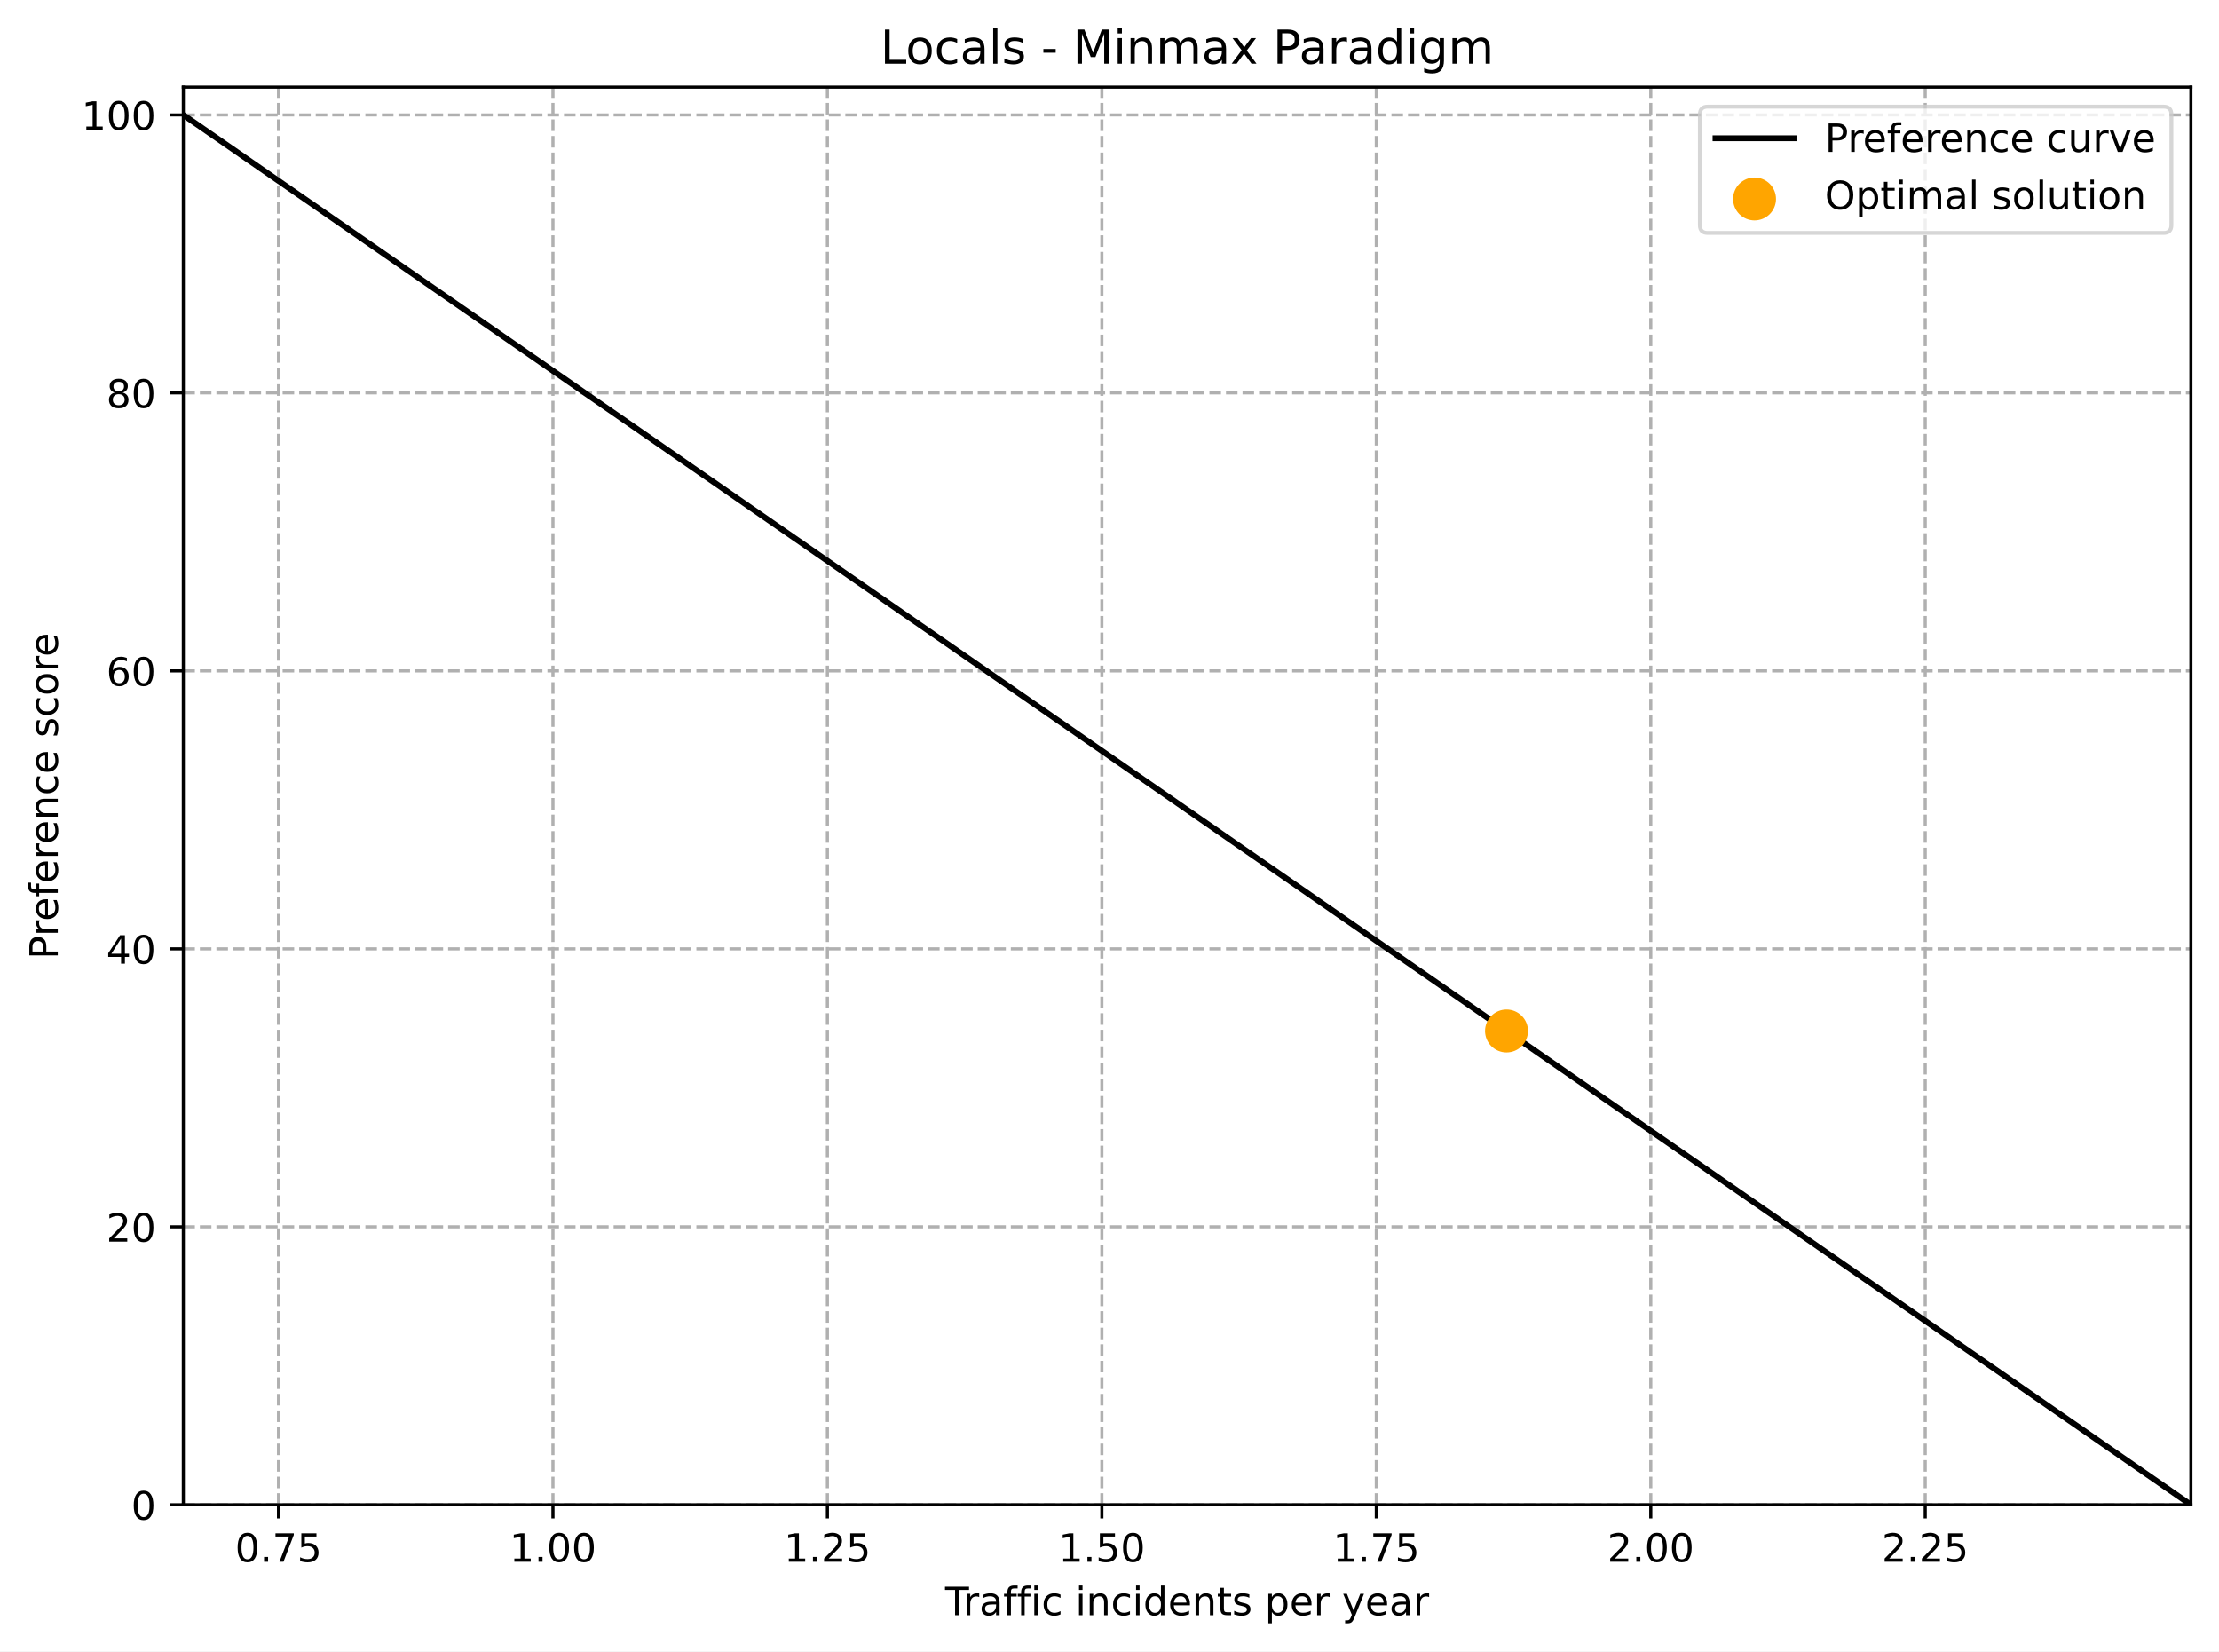
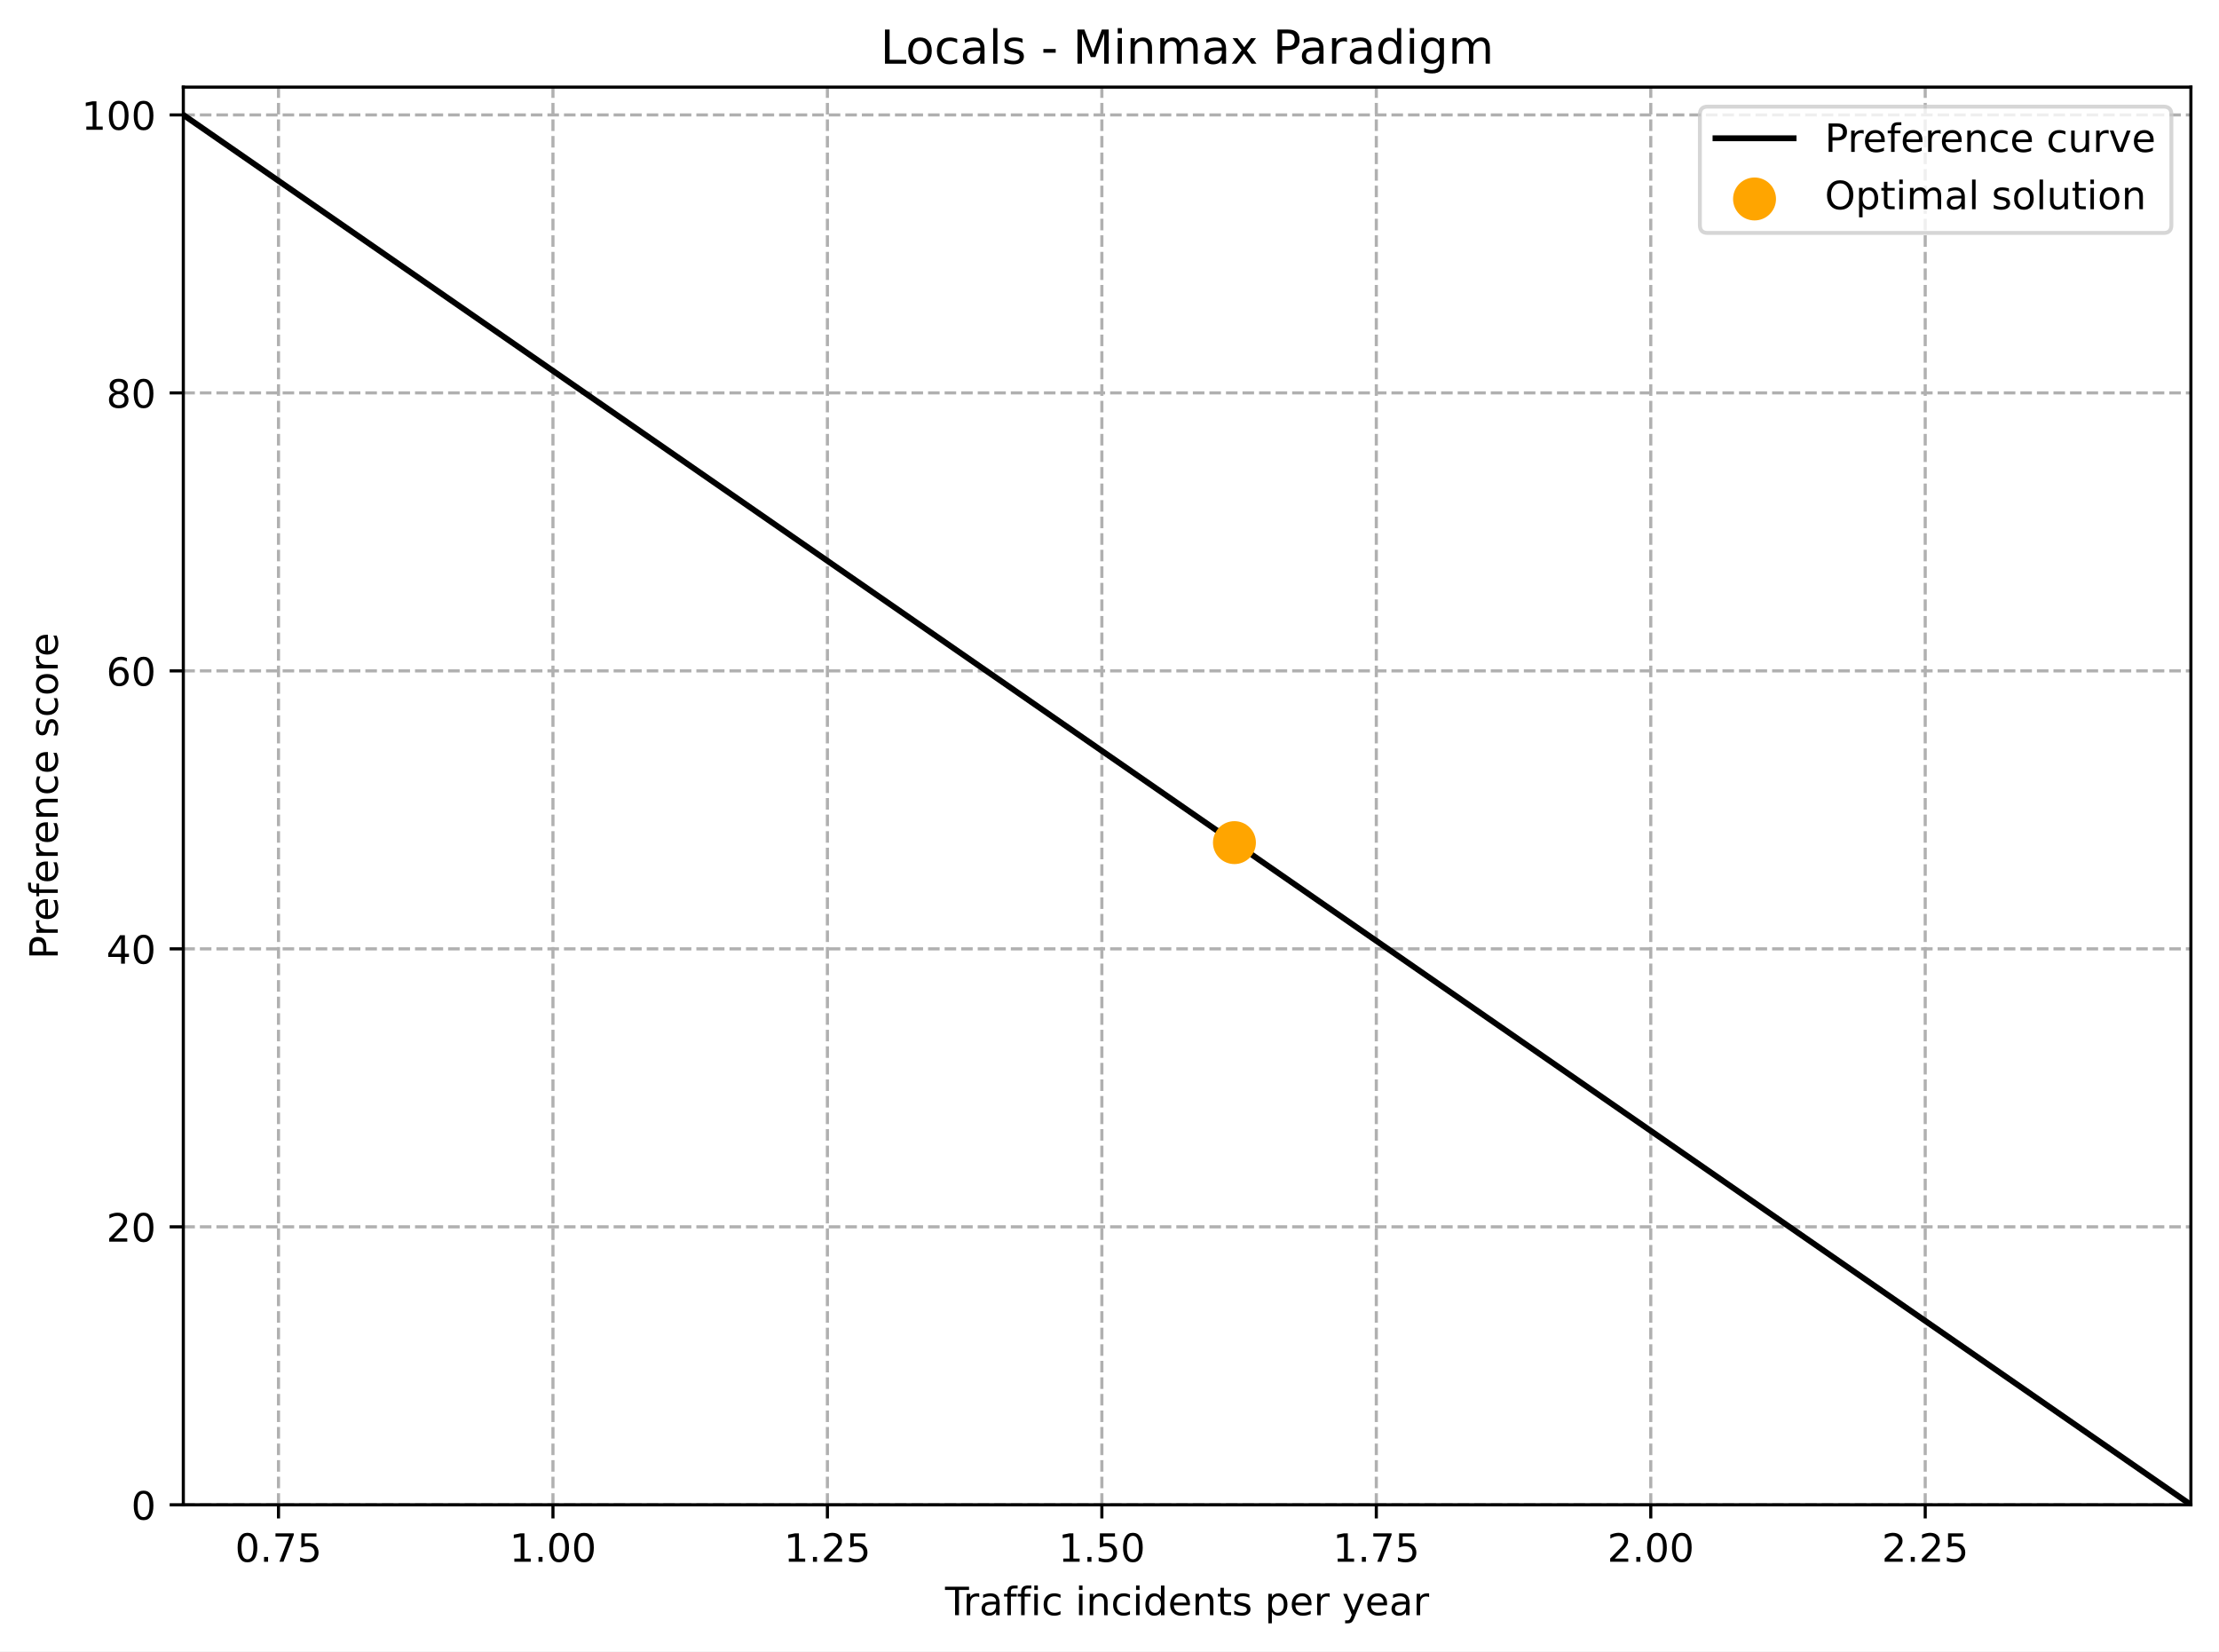
<svg xmlns="http://www.w3.org/2000/svg" xmlns:xlink="http://www.w3.org/1999/xlink" width="568.496pt" height="423.034pt" viewBox="0 0 568.496 423.034" version="1.1">
  <defs>
    <style type="text/css">*{stroke-linejoin: round; stroke-linecap: butt}</style>
  </defs>
  <g id="figure_1">
    <g id="patch_1">
      <path d="M 0 423.034  L 568.496 423.034  L 568.496 0  L 0 0  z " style="fill: #ffffff" />
    </g>
    <g id="axes_1">
      <g id="patch_2">
        <path d="M 46.966 385.478  L 561.296 385.478  L 561.296 22.318  L 46.966 22.318  z " style="fill: #ffffff" />
      </g>
      <g id="matplotlib.axis_1">
        <g id="xtick_1">
          <g id="line2d_1">
-             <path d="M 71.35 385.478  L 71.35 22.318  " clip-path="url(#p923cefa478)" style="fill: none; stroke-dasharray: 2.96,1.28; stroke-dashoffset: 0; stroke: #b0b0b0; stroke-width: 0.8" />
+             <path d="M 71.35 385.478  L 71.35 22.318  " clip-path="url(#p7b5fd7ff3f)" style="fill: none; stroke-dasharray: 2.96,1.28; stroke-dashoffset: 0; stroke: #b0b0b0; stroke-width: 0.8" />
          </g>
          <g id="line2d_2">
            <defs>
-               <path id="m1ff83d310c" d="M 0 0  L 0 3.5  " style="stroke: #000000; stroke-width: 0.8" />
-             </defs>
-             <g>
-               <use xlink:href="#m1ff83d310c" x="71.35" y="385.478" style="stroke: #000000; stroke-width: 0.8" />
+               <path id="m595ebd147a" d="M 0 0  L 0 3.5  " style="stroke: #000000; stroke-width: 0.8" />
+             </defs>
+             <g>
+               <use xlink:href="#m595ebd147a" x="71.35" y="385.478" style="stroke: #000000; stroke-width: 0.8" />
            </g>
          </g>
          <g id="text_1">
            <g transform="translate(60.21757 400.0766) scale(0.1 -0.1)">
              <defs>
                <path id="DejaVuSans-30" d="M 2034 4250  Q 1547 4250 1301 3770  Q 1056 3291 1056 2328  Q 1056 1369 1301 889  Q 1547 409 2034 409  Q 2525 409 2770 889  Q 3016 1369 3016 2328  Q 3016 3291 2770 3770  Q 2525 4250 2034 4250  z M 2034 4750  Q 2819 4750 3233 4129  Q 3647 3509 3647 2328  Q 3647 1150 3233 529  Q 2819 -91 2034 -91  Q 1250 -91 836 529  Q 422 1150 422 2328  Q 422 3509 836 4129  Q 1250 4750 2034 4750  z " transform="scale(0.015625)" />
                <path id="DejaVuSans-2e" d="M 684 794  L 1344 794  L 1344 0  L 684 0  L 684 794  z " transform="scale(0.015625)" />
                <path id="DejaVuSans-37" d="M 525 4666  L 3525 4666  L 3525 4397  L 1831 0  L 1172 0  L 2766 4134  L 525 4134  L 525 4666  z " transform="scale(0.015625)" />
                <path id="DejaVuSans-35" d="M 691 4666  L 3169 4666  L 3169 4134  L 1269 4134  L 1269 2991  Q 1406 3038 1543 3061  Q 1681 3084 1819 3084  Q 2600 3084 3056 2656  Q 3513 2228 3513 1497  Q 3513 744 3044 326  Q 2575 -91 1722 -91  Q 1428 -91 1123 -41  Q 819 9 494 109  L 494 744  Q 775 591 1075 516  Q 1375 441 1709 441  Q 2250 441 2565 725  Q 2881 1009 2881 1497  Q 2881 1984 2565 2268  Q 2250 2553 1709 2553  Q 1456 2553 1204 2497  Q 953 2441 691 2322  L 691 4666  z " transform="scale(0.015625)" />
              </defs>
              <use xlink:href="#DejaVuSans-30" />
              <use xlink:href="#DejaVuSans-2e" transform="translate(63.62305 0)" />
              <use xlink:href="#DejaVuSans-37" transform="translate(95.41016 0)" />
              <use xlink:href="#DejaVuSans-35" transform="translate(159.0332 0)" />
            </g>
          </g>
        </g>
        <g id="xtick_2">
          <g id="line2d_3">
-             <path d="M 141.664 385.478  L 141.664 22.318  " clip-path="url(#p923cefa478)" style="fill: none; stroke-dasharray: 2.96,1.28; stroke-dashoffset: 0; stroke: #b0b0b0; stroke-width: 0.8" />
+             <path d="M 141.664 385.478  L 141.664 22.318  " clip-path="url(#p7b5fd7ff3f)" style="fill: none; stroke-dasharray: 2.96,1.28; stroke-dashoffset: 0; stroke: #b0b0b0; stroke-width: 0.8" />
          </g>
          <g id="line2d_4">
            <g>
-               <use xlink:href="#m1ff83d310c" x="141.664" y="385.478" style="stroke: #000000; stroke-width: 0.8" />
+               <use xlink:href="#m595ebd147a" x="141.664" y="385.478" style="stroke: #000000; stroke-width: 0.8" />
            </g>
          </g>
          <g id="text_2">
            <g transform="translate(130.5312 400.0766) scale(0.1 -0.1)">
              <defs>
                <path id="DejaVuSans-31" d="M 794 531  L 1825 531  L 1825 4091  L 703 3866  L 703 4441  L 1819 4666  L 2450 4666  L 2450 531  L 3481 531  L 3481 0  L 794 0  L 794 531  z " transform="scale(0.015625)" />
              </defs>
              <use xlink:href="#DejaVuSans-31" />
              <use xlink:href="#DejaVuSans-2e" transform="translate(63.62305 0)" />
              <use xlink:href="#DejaVuSans-30" transform="translate(95.41016 0)" />
              <use xlink:href="#DejaVuSans-30" transform="translate(159.0332 0)" />
            </g>
          </g>
        </g>
        <g id="xtick_3">
          <g id="line2d_5">
-             <path d="M 211.978 385.478  L 211.978 22.318  " clip-path="url(#p923cefa478)" style="fill: none; stroke-dasharray: 2.96,1.28; stroke-dashoffset: 0; stroke: #b0b0b0; stroke-width: 0.8" />
+             <path d="M 211.978 385.478  L 211.978 22.318  " clip-path="url(#p7b5fd7ff3f)" style="fill: none; stroke-dasharray: 2.96,1.28; stroke-dashoffset: 0; stroke: #b0b0b0; stroke-width: 0.8" />
          </g>
          <g id="line2d_6">
            <g>
-               <use xlink:href="#m1ff83d310c" x="211.978" y="385.478" style="stroke: #000000; stroke-width: 0.8" />
+               <use xlink:href="#m595ebd147a" x="211.978" y="385.478" style="stroke: #000000; stroke-width: 0.8" />
            </g>
          </g>
          <g id="text_3">
            <g transform="translate(200.8448 400.0766) scale(0.1 -0.1)">
              <defs>
                <path id="DejaVuSans-32" d="M 1228 531  L 3431 531  L 3431 0  L 469 0  L 469 531  Q 828 903 1448 1529  Q 2069 2156 2228 2338  Q 2531 2678 2651 2914  Q 2772 3150 2772 3378  Q 2772 3750 2511 3984  Q 2250 4219 1831 4219  Q 1534 4219 1204 4116  Q 875 4013 500 3803  L 500 4441  Q 881 4594 1212 4672  Q 1544 4750 1819 4750  Q 2544 4750 2975 4387  Q 3406 4025 3406 3419  Q 3406 3131 3298 2873  Q 3191 2616 2906 2266  Q 2828 2175 2409 1742  Q 1991 1309 1228 531  z " transform="scale(0.015625)" />
              </defs>
              <use xlink:href="#DejaVuSans-31" />
              <use xlink:href="#DejaVuSans-2e" transform="translate(63.62305 0)" />
              <use xlink:href="#DejaVuSans-32" transform="translate(95.41016 0)" />
              <use xlink:href="#DejaVuSans-35" transform="translate(159.0332 0)" />
            </g>
          </g>
        </g>
        <g id="xtick_4">
          <g id="line2d_7">
-             <path d="M 282.291 385.478  L 282.291 22.318  " clip-path="url(#p923cefa478)" style="fill: none; stroke-dasharray: 2.96,1.28; stroke-dashoffset: 0; stroke: #b0b0b0; stroke-width: 0.8" />
+             <path d="M 282.291 385.478  L 282.291 22.318  " clip-path="url(#p7b5fd7ff3f)" style="fill: none; stroke-dasharray: 2.96,1.28; stroke-dashoffset: 0; stroke: #b0b0b0; stroke-width: 0.8" />
          </g>
          <g id="line2d_8">
            <g>
-               <use xlink:href="#m1ff83d310c" x="282.291" y="385.478" style="stroke: #000000; stroke-width: 0.8" />
+               <use xlink:href="#m595ebd147a" x="282.291" y="385.478" style="stroke: #000000; stroke-width: 0.8" />
            </g>
          </g>
          <g id="text_4">
            <g transform="translate(271.1584 400.0766) scale(0.1 -0.1)">
              <use xlink:href="#DejaVuSans-31" />
              <use xlink:href="#DejaVuSans-2e" transform="translate(63.62305 0)" />
              <use xlink:href="#DejaVuSans-35" transform="translate(95.41016 0)" />
              <use xlink:href="#DejaVuSans-30" transform="translate(159.0332 0)" />
            </g>
          </g>
        </g>
        <g id="xtick_5">
          <g id="line2d_9">
-             <path d="M 352.605 385.478  L 352.605 22.318  " clip-path="url(#p923cefa478)" style="fill: none; stroke-dasharray: 2.96,1.28; stroke-dashoffset: 0; stroke: #b0b0b0; stroke-width: 0.8" />
+             <path d="M 352.605 385.478  L 352.605 22.318  " clip-path="url(#p7b5fd7ff3f)" style="fill: none; stroke-dasharray: 2.96,1.28; stroke-dashoffset: 0; stroke: #b0b0b0; stroke-width: 0.8" />
          </g>
          <g id="line2d_10">
            <g>
-               <use xlink:href="#m1ff83d310c" x="352.605" y="385.478" style="stroke: #000000; stroke-width: 0.8" />
+               <use xlink:href="#m595ebd147a" x="352.605" y="385.478" style="stroke: #000000; stroke-width: 0.8" />
            </g>
          </g>
          <g id="text_5">
            <g transform="translate(341.472 400.0766) scale(0.1 -0.1)">
              <use xlink:href="#DejaVuSans-31" />
              <use xlink:href="#DejaVuSans-2e" transform="translate(63.62305 0)" />
              <use xlink:href="#DejaVuSans-37" transform="translate(95.41016 0)" />
              <use xlink:href="#DejaVuSans-35" transform="translate(159.0332 0)" />
            </g>
          </g>
        </g>
        <g id="xtick_6">
          <g id="line2d_11">
-             <path d="M 422.918 385.478  L 422.918 22.318  " clip-path="url(#p923cefa478)" style="fill: none; stroke-dasharray: 2.96,1.28; stroke-dashoffset: 0; stroke: #b0b0b0; stroke-width: 0.8" />
+             <path d="M 422.918 385.478  L 422.918 22.318  " clip-path="url(#p7b5fd7ff3f)" style="fill: none; stroke-dasharray: 2.96,1.28; stroke-dashoffset: 0; stroke: #b0b0b0; stroke-width: 0.8" />
          </g>
          <g id="line2d_12">
            <g>
-               <use xlink:href="#m1ff83d310c" x="422.918" y="385.478" style="stroke: #000000; stroke-width: 0.8" />
+               <use xlink:href="#m595ebd147a" x="422.918" y="385.478" style="stroke: #000000; stroke-width: 0.8" />
            </g>
          </g>
          <g id="text_6">
            <g transform="translate(411.7856 400.0766) scale(0.1 -0.1)">
              <use xlink:href="#DejaVuSans-32" />
              <use xlink:href="#DejaVuSans-2e" transform="translate(63.62305 0)" />
              <use xlink:href="#DejaVuSans-30" transform="translate(95.41016 0)" />
              <use xlink:href="#DejaVuSans-30" transform="translate(159.0332 0)" />
            </g>
          </g>
        </g>
        <g id="xtick_7">
          <g id="line2d_13">
-             <path d="M 493.232 385.478  L 493.232 22.318  " clip-path="url(#p923cefa478)" style="fill: none; stroke-dasharray: 2.96,1.28; stroke-dashoffset: 0; stroke: #b0b0b0; stroke-width: 0.8" />
+             <path d="M 493.232 385.478  L 493.232 22.318  " clip-path="url(#p7b5fd7ff3f)" style="fill: none; stroke-dasharray: 2.96,1.28; stroke-dashoffset: 0; stroke: #b0b0b0; stroke-width: 0.8" />
          </g>
          <g id="line2d_14">
            <g>
-               <use xlink:href="#m1ff83d310c" x="493.232" y="385.478" style="stroke: #000000; stroke-width: 0.8" />
+               <use xlink:href="#m595ebd147a" x="493.232" y="385.478" style="stroke: #000000; stroke-width: 0.8" />
            </g>
          </g>
          <g id="text_7">
            <g transform="translate(482.0992 400.0766) scale(0.1 -0.1)">
              <use xlink:href="#DejaVuSans-32" />
              <use xlink:href="#DejaVuSans-2e" transform="translate(63.62305 0)" />
              <use xlink:href="#DejaVuSans-32" transform="translate(95.41016 0)" />
              <use xlink:href="#DejaVuSans-35" transform="translate(159.0332 0)" />
            </g>
          </g>
        </g>
        <g id="text_8">
          <g transform="translate(242.1267 413.7547) scale(0.1 -0.1)">
            <defs>
              <path id="DejaVuSans-54" d="M -19 4666  L 3928 4666  L 3928 4134  L 2272 4134  L 2272 0  L 1638 0  L 1638 4134  L -19 4134  L -19 4666  z " transform="scale(0.015625)" />
              <path id="DejaVuSans-72" d="M 2631 2963  Q 2534 3019 2420 3045  Q 2306 3072 2169 3072  Q 1681 3072 1420 2755  Q 1159 2438 1159 1844  L 1159 0  L 581 0  L 581 3500  L 1159 3500  L 1159 2956  Q 1341 3275 1631 3429  Q 1922 3584 2338 3584  Q 2397 3584 2469 3576  Q 2541 3569 2628 3553  L 2631 2963  z " transform="scale(0.015625)" />
              <path id="DejaVuSans-61" d="M 2194 1759  Q 1497 1759 1228 1600  Q 959 1441 959 1056  Q 959 750 1161 570  Q 1363 391 1709 391  Q 2188 391 2477 730  Q 2766 1069 2766 1631  L 2766 1759  L 2194 1759  z M 3341 1997  L 3341 0  L 2766 0  L 2766 531  Q 2569 213 2275 61  Q 1981 -91 1556 -91  Q 1019 -91 701 211  Q 384 513 384 1019  Q 384 1609 779 1909  Q 1175 2209 1959 2209  L 2766 2209  L 2766 2266  Q 2766 2663 2505 2880  Q 2244 3097 1772 3097  Q 1472 3097 1187 3025  Q 903 2953 641 2809  L 641 3341  Q 956 3463 1253 3523  Q 1550 3584 1831 3584  Q 2591 3584 2966 3190  Q 3341 2797 3341 1997  z " transform="scale(0.015625)" />
              <path id="DejaVuSans-66" d="M 2375 4863  L 2375 4384  L 1825 4384  Q 1516 4384 1395 4259  Q 1275 4134 1275 3809  L 1275 3500  L 2222 3500  L 2222 3053  L 1275 3053  L 1275 0  L 697 0  L 697 3053  L 147 3053  L 147 3500  L 697 3500  L 697 3744  Q 697 4328 969 4595  Q 1241 4863 1831 4863  L 2375 4863  z " transform="scale(0.015625)" />
              <path id="DejaVuSans-69" d="M 603 3500  L 1178 3500  L 1178 0  L 603 0  L 603 3500  z M 603 4863  L 1178 4863  L 1178 4134  L 603 4134  L 603 4863  z " transform="scale(0.015625)" />
              <path id="DejaVuSans-63" d="M 3122 3366  L 3122 2828  Q 2878 2963 2633 3030  Q 2388 3097 2138 3097  Q 1578 3097 1268 2742  Q 959 2388 959 1747  Q 959 1106 1268 751  Q 1578 397 2138 397  Q 2388 397 2633 464  Q 2878 531 3122 666  L 3122 134  Q 2881 22 2623 -34  Q 2366 -91 2075 -91  Q 1284 -91 818 406  Q 353 903 353 1747  Q 353 2603 823 3093  Q 1294 3584 2113 3584  Q 2378 3584 2631 3529  Q 2884 3475 3122 3366  z " transform="scale(0.015625)" />
              <path id="DejaVuSans-20" transform="scale(0.015625)" />
              <path id="DejaVuSans-6e" d="M 3513 2113  L 3513 0  L 2938 0  L 2938 2094  Q 2938 2591 2744 2837  Q 2550 3084 2163 3084  Q 1697 3084 1428 2787  Q 1159 2491 1159 1978  L 1159 0  L 581 0  L 581 3500  L 1159 3500  L 1159 2956  Q 1366 3272 1645 3428  Q 1925 3584 2291 3584  Q 2894 3584 3203 3211  Q 3513 2838 3513 2113  z " transform="scale(0.015625)" />
              <path id="DejaVuSans-64" d="M 2906 2969  L 2906 4863  L 3481 4863  L 3481 0  L 2906 0  L 2906 525  Q 2725 213 2448 61  Q 2172 -91 1784 -91  Q 1150 -91 751 415  Q 353 922 353 1747  Q 353 2572 751 3078  Q 1150 3584 1784 3584  Q 2172 3584 2448 3432  Q 2725 3281 2906 2969  z M 947 1747  Q 947 1113 1208 752  Q 1469 391 1925 391  Q 2381 391 2643 752  Q 2906 1113 2906 1747  Q 2906 2381 2643 2742  Q 2381 3103 1925 3103  Q 1469 3103 1208 2742  Q 947 2381 947 1747  z " transform="scale(0.015625)" />
              <path id="DejaVuSans-65" d="M 3597 1894  L 3597 1613  L 953 1613  Q 991 1019 1311 708  Q 1631 397 2203 397  Q 2534 397 2845 478  Q 3156 559 3463 722  L 3463 178  Q 3153 47 2828 -22  Q 2503 -91 2169 -91  Q 1331 -91 842 396  Q 353 884 353 1716  Q 353 2575 817 3079  Q 1281 3584 2069 3584  Q 2775 3584 3186 3129  Q 3597 2675 3597 1894  z M 3022 2063  Q 3016 2534 2758 2815  Q 2500 3097 2075 3097  Q 1594 3097 1305 2825  Q 1016 2553 972 2059  L 3022 2063  z " transform="scale(0.015625)" />
              <path id="DejaVuSans-74" d="M 1172 4494  L 1172 3500  L 2356 3500  L 2356 3053  L 1172 3053  L 1172 1153  Q 1172 725 1289 603  Q 1406 481 1766 481  L 2356 481  L 2356 0  L 1766 0  Q 1100 0 847 248  Q 594 497 594 1153  L 594 3053  L 172 3053  L 172 3500  L 594 3500  L 594 4494  L 1172 4494  z " transform="scale(0.015625)" />
              <path id="DejaVuSans-73" d="M 2834 3397  L 2834 2853  Q 2591 2978 2328 3040  Q 2066 3103 1784 3103  Q 1356 3103 1142 2972  Q 928 2841 928 2578  Q 928 2378 1081 2264  Q 1234 2150 1697 2047  L 1894 2003  Q 2506 1872 2764 1633  Q 3022 1394 3022 966  Q 3022 478 2636 193  Q 2250 -91 1575 -91  Q 1294 -91 989 -36  Q 684 19 347 128  L 347 722  Q 666 556 975 473  Q 1284 391 1588 391  Q 1994 391 2212 530  Q 2431 669 2431 922  Q 2431 1156 2273 1281  Q 2116 1406 1581 1522  L 1381 1569  Q 847 1681 609 1914  Q 372 2147 372 2553  Q 372 3047 722 3315  Q 1072 3584 1716 3584  Q 2034 3584 2315 3537  Q 2597 3491 2834 3397  z " transform="scale(0.015625)" />
              <path id="DejaVuSans-70" d="M 1159 525  L 1159 -1331  L 581 -1331  L 581 3500  L 1159 3500  L 1159 2969  Q 1341 3281 1617 3432  Q 1894 3584 2278 3584  Q 2916 3584 3314 3078  Q 3713 2572 3713 1747  Q 3713 922 3314 415  Q 2916 -91 2278 -91  Q 1894 -91 1617 61  Q 1341 213 1159 525  z M 3116 1747  Q 3116 2381 2855 2742  Q 2594 3103 2138 3103  Q 1681 3103 1420 2742  Q 1159 2381 1159 1747  Q 1159 1113 1420 752  Q 1681 391 2138 391  Q 2594 391 2855 752  Q 3116 1113 3116 1747  z " transform="scale(0.015625)" />
              <path id="DejaVuSans-79" d="M 2059 -325  Q 1816 -950 1584 -1140  Q 1353 -1331 966 -1331  L 506 -1331  L 506 -850  L 844 -850  Q 1081 -850 1212 -737  Q 1344 -625 1503 -206  L 1606 56  L 191 3500  L 800 3500  L 1894 763  L 2988 3500  L 3597 3500  L 2059 -325  z " transform="scale(0.015625)" />
            </defs>
            <use xlink:href="#DejaVuSans-54" />
            <use xlink:href="#DejaVuSans-72" transform="translate(46.33398 0)" />
            <use xlink:href="#DejaVuSans-61" transform="translate(87.44727 0)" />
            <use xlink:href="#DejaVuSans-66" transform="translate(148.7266 0)" />
            <use xlink:href="#DejaVuSans-66" transform="translate(183.9316 0)" />
            <use xlink:href="#DejaVuSans-69" transform="translate(219.1367 0)" />
            <use xlink:href="#DejaVuSans-63" transform="translate(246.9199 0)" />
            <use xlink:href="#DejaVuSans-20" transform="translate(301.9004 0)" />
            <use xlink:href="#DejaVuSans-69" transform="translate(333.6875 0)" />
            <use xlink:href="#DejaVuSans-6e" transform="translate(361.4707 0)" />
            <use xlink:href="#DejaVuSans-63" transform="translate(424.8496 0)" />
            <use xlink:href="#DejaVuSans-69" transform="translate(479.8301 0)" />
            <use xlink:href="#DejaVuSans-64" transform="translate(507.6133 0)" />
            <use xlink:href="#DejaVuSans-65" transform="translate(571.0898 0)" />
            <use xlink:href="#DejaVuSans-6e" transform="translate(632.6133 0)" />
            <use xlink:href="#DejaVuSans-74" transform="translate(695.9922 0)" />
            <use xlink:href="#DejaVuSans-73" transform="translate(735.2012 0)" />
            <use xlink:href="#DejaVuSans-20" transform="translate(787.3008 0)" />
            <use xlink:href="#DejaVuSans-70" transform="translate(819.0879 0)" />
            <use xlink:href="#DejaVuSans-65" transform="translate(882.5645 0)" />
            <use xlink:href="#DejaVuSans-72" transform="translate(944.0879 0)" />
            <use xlink:href="#DejaVuSans-20" transform="translate(985.2012 0)" />
            <use xlink:href="#DejaVuSans-79" transform="translate(1016.988 0)" />
            <use xlink:href="#DejaVuSans-65" transform="translate(1076.168 0)" />
            <use xlink:href="#DejaVuSans-61" transform="translate(1137.691 0)" />
            <use xlink:href="#DejaVuSans-72" transform="translate(1198.971 0)" />
          </g>
        </g>
      </g>
      <g id="matplotlib.axis_2">
        <g id="ytick_1">
          <g id="line2d_15">
-             <path d="M 46.966 385.478  L 561.296 385.478  " clip-path="url(#p923cefa478)" style="fill: none; stroke-dasharray: 2.96,1.28; stroke-dashoffset: 0; stroke: #b0b0b0; stroke-width: 0.8" />
+             <path d="M 46.966 385.478  L 561.296 385.478  " clip-path="url(#p7b5fd7ff3f)" style="fill: none; stroke-dasharray: 2.96,1.28; stroke-dashoffset: 0; stroke: #b0b0b0; stroke-width: 0.8" />
          </g>
          <g id="line2d_16">
            <defs>
-               <path id="m37a9be0330" d="M 0 0  L -3.5 0  " style="stroke: #000000; stroke-width: 0.8" />
-             </defs>
-             <g>
-               <use xlink:href="#m37a9be0330" x="46.966" y="385.478" style="stroke: #000000; stroke-width: 0.8" />
+               <path id="m7221796cf1" d="M 0 0  L -3.5 0  " style="stroke: #000000; stroke-width: 0.8" />
+             </defs>
+             <g>
+               <use xlink:href="#m7221796cf1" x="46.966" y="385.478" style="stroke: #000000; stroke-width: 0.8" />
            </g>
          </g>
          <g id="text_9">
            <g transform="translate(33.60312 389.2773) scale(0.1 -0.1)">
              <use xlink:href="#DejaVuSans-30" />
            </g>
          </g>
        </g>
        <g id="ytick_2">
          <g id="line2d_17">
-             <path d="M 46.966 314.27  L 561.296 314.27  " clip-path="url(#p923cefa478)" style="fill: none; stroke-dasharray: 2.96,1.28; stroke-dashoffset: 0; stroke: #b0b0b0; stroke-width: 0.8" />
+             <path d="M 46.966 314.27  L 561.296 314.27  " clip-path="url(#p7b5fd7ff3f)" style="fill: none; stroke-dasharray: 2.96,1.28; stroke-dashoffset: 0; stroke: #b0b0b0; stroke-width: 0.8" />
          </g>
          <g id="line2d_18">
            <g>
-               <use xlink:href="#m37a9be0330" x="46.966" y="314.27" style="stroke: #000000; stroke-width: 0.8" />
+               <use xlink:href="#m7221796cf1" x="46.966" y="314.27" style="stroke: #000000; stroke-width: 0.8" />
            </g>
          </g>
          <g id="text_10">
            <g transform="translate(27.24063 318.0695) scale(0.1 -0.1)">
              <use xlink:href="#DejaVuSans-32" />
              <use xlink:href="#DejaVuSans-30" transform="translate(63.62305 0)" />
            </g>
          </g>
        </g>
        <g id="ytick_3">
          <g id="line2d_19">
-             <path d="M 46.966 243.062  L 561.296 243.062  " clip-path="url(#p923cefa478)" style="fill: none; stroke-dasharray: 2.96,1.28; stroke-dashoffset: 0; stroke: #b0b0b0; stroke-width: 0.8" />
+             <path d="M 46.966 243.062  L 561.296 243.062  " clip-path="url(#p7b5fd7ff3f)" style="fill: none; stroke-dasharray: 2.96,1.28; stroke-dashoffset: 0; stroke: #b0b0b0; stroke-width: 0.8" />
          </g>
          <g id="line2d_20">
            <g>
-               <use xlink:href="#m37a9be0330" x="46.966" y="243.062" style="stroke: #000000; stroke-width: 0.8" />
+               <use xlink:href="#m7221796cf1" x="46.966" y="243.062" style="stroke: #000000; stroke-width: 0.8" />
            </g>
          </g>
          <g id="text_11">
            <g transform="translate(27.24063 246.8617) scale(0.1 -0.1)">
              <defs>
                <path id="DejaVuSans-34" d="M 2419 4116  L 825 1625  L 2419 1625  L 2419 4116  z M 2253 4666  L 3047 4666  L 3047 1625  L 3713 1625  L 3713 1100  L 3047 1100  L 3047 0  L 2419 0  L 2419 1100  L 313 1100  L 313 1709  L 2253 4666  z " transform="scale(0.015625)" />
              </defs>
              <use xlink:href="#DejaVuSans-34" />
              <use xlink:href="#DejaVuSans-30" transform="translate(63.62305 0)" />
            </g>
          </g>
        </g>
        <g id="ytick_4">
          <g id="line2d_21">
-             <path d="M 46.966 171.855  L 561.296 171.855  " clip-path="url(#p923cefa478)" style="fill: none; stroke-dasharray: 2.96,1.28; stroke-dashoffset: 0; stroke: #b0b0b0; stroke-width: 0.8" />
+             <path d="M 46.966 171.855  L 561.296 171.855  " clip-path="url(#p7b5fd7ff3f)" style="fill: none; stroke-dasharray: 2.96,1.28; stroke-dashoffset: 0; stroke: #b0b0b0; stroke-width: 0.8" />
          </g>
          <g id="line2d_22">
            <g>
-               <use xlink:href="#m37a9be0330" x="46.966" y="171.855" style="stroke: #000000; stroke-width: 0.8" />
+               <use xlink:href="#m7221796cf1" x="46.966" y="171.855" style="stroke: #000000; stroke-width: 0.8" />
            </g>
          </g>
          <g id="text_12">
            <g transform="translate(27.24063 175.6538) scale(0.1 -0.1)">
              <defs>
                <path id="DejaVuSans-36" d="M 2113 2584  Q 1688 2584 1439 2293  Q 1191 2003 1191 1497  Q 1191 994 1439 701  Q 1688 409 2113 409  Q 2538 409 2786 701  Q 3034 994 3034 1497  Q 3034 2003 2786 2293  Q 2538 2584 2113 2584  z M 3366 4563  L 3366 3988  Q 3128 4100 2886 4159  Q 2644 4219 2406 4219  Q 1781 4219 1451 3797  Q 1122 3375 1075 2522  Q 1259 2794 1537 2939  Q 1816 3084 2150 3084  Q 2853 3084 3261 2657  Q 3669 2231 3669 1497  Q 3669 778 3244 343  Q 2819 -91 2113 -91  Q 1303 -91 875 529  Q 447 1150 447 2328  Q 447 3434 972 4092  Q 1497 4750 2381 4750  Q 2619 4750 2861 4703  Q 3103 4656 3366 4563  z " transform="scale(0.015625)" />
              </defs>
              <use xlink:href="#DejaVuSans-36" />
              <use xlink:href="#DejaVuSans-30" transform="translate(63.62305 0)" />
            </g>
          </g>
        </g>
        <g id="ytick_5">
          <g id="line2d_23">
-             <path d="M 46.966 100.647  L 561.296 100.647  " clip-path="url(#p923cefa478)" style="fill: none; stroke-dasharray: 2.96,1.28; stroke-dashoffset: 0; stroke: #b0b0b0; stroke-width: 0.8" />
+             <path d="M 46.966 100.647  L 561.296 100.647  " clip-path="url(#p7b5fd7ff3f)" style="fill: none; stroke-dasharray: 2.96,1.28; stroke-dashoffset: 0; stroke: #b0b0b0; stroke-width: 0.8" />
          </g>
          <g id="line2d_24">
            <g>
-               <use xlink:href="#m37a9be0330" x="46.966" y="100.647" style="stroke: #000000; stroke-width: 0.8" />
+               <use xlink:href="#m7221796cf1" x="46.966" y="100.647" style="stroke: #000000; stroke-width: 0.8" />
            </g>
          </g>
          <g id="text_13">
            <g transform="translate(27.24063 104.446) scale(0.1 -0.1)">
              <defs>
                <path id="DejaVuSans-38" d="M 2034 2216  Q 1584 2216 1326 1975  Q 1069 1734 1069 1313  Q 1069 891 1326 650  Q 1584 409 2034 409  Q 2484 409 2743 651  Q 3003 894 3003 1313  Q 3003 1734 2745 1975  Q 2488 2216 2034 2216  z M 1403 2484  Q 997 2584 770 2862  Q 544 3141 544 3541  Q 544 4100 942 4425  Q 1341 4750 2034 4750  Q 2731 4750 3128 4425  Q 3525 4100 3525 3541  Q 3525 3141 3298 2862  Q 3072 2584 2669 2484  Q 3125 2378 3379 2068  Q 3634 1759 3634 1313  Q 3634 634 3220 271  Q 2806 -91 2034 -91  Q 1263 -91 848 271  Q 434 634 434 1313  Q 434 1759 690 2068  Q 947 2378 1403 2484  z M 1172 3481  Q 1172 3119 1398 2916  Q 1625 2713 2034 2713  Q 2441 2713 2670 2916  Q 2900 3119 2900 3481  Q 2900 3844 2670 4047  Q 2441 4250 2034 4250  Q 1625 4250 1398 4047  Q 1172 3844 1172 3481  z " transform="scale(0.015625)" />
              </defs>
              <use xlink:href="#DejaVuSans-38" />
              <use xlink:href="#DejaVuSans-30" transform="translate(63.62305 0)" />
            </g>
          </g>
        </g>
        <g id="ytick_6">
          <g id="line2d_25">
-             <path d="M 46.966 29.439  L 561.296 29.439  " clip-path="url(#p923cefa478)" style="fill: none; stroke-dasharray: 2.96,1.28; stroke-dashoffset: 0; stroke: #b0b0b0; stroke-width: 0.8" />
+             <path d="M 46.966 29.439  L 561.296 29.439  " clip-path="url(#p7b5fd7ff3f)" style="fill: none; stroke-dasharray: 2.96,1.28; stroke-dashoffset: 0; stroke: #b0b0b0; stroke-width: 0.8" />
          </g>
          <g id="line2d_26">
            <g>
-               <use xlink:href="#m37a9be0330" x="46.966" y="29.439" style="stroke: #000000; stroke-width: 0.8" />
+               <use xlink:href="#m7221796cf1" x="46.966" y="29.439" style="stroke: #000000; stroke-width: 0.8" />
            </g>
          </g>
          <g id="text_14">
            <g transform="translate(20.87813 33.23813) scale(0.1 -0.1)">
              <use xlink:href="#DejaVuSans-31" />
              <use xlink:href="#DejaVuSans-30" transform="translate(63.62305 0)" />
              <use xlink:href="#DejaVuSans-30" transform="translate(127.2461 0)" />
            </g>
          </g>
        </g>
        <g id="text_15">
          <g transform="translate(14.79844 245.7177) rotate(-90) scale(0.1 -0.1)">
            <defs>
              <path id="DejaVuSans-50" d="M 1259 4147  L 1259 2394  L 2053 2394  Q 2494 2394 2734 2622  Q 2975 2850 2975 3272  Q 2975 3691 2734 3919  Q 2494 4147 2053 4147  L 1259 4147  z M 628 4666  L 2053 4666  Q 2838 4666 3239 4311  Q 3641 3956 3641 3272  Q 3641 2581 3239 2228  Q 2838 1875 2053 1875  L 1259 1875  L 1259 0  L 628 0  L 628 4666  z " transform="scale(0.015625)" />
              <path id="DejaVuSans-6f" d="M 1959 3097  Q 1497 3097 1228 2736  Q 959 2375 959 1747  Q 959 1119 1226 758  Q 1494 397 1959 397  Q 2419 397 2687 759  Q 2956 1122 2956 1747  Q 2956 2369 2687 2733  Q 2419 3097 1959 3097  z M 1959 3584  Q 2709 3584 3137 3096  Q 3566 2609 3566 1747  Q 3566 888 3137 398  Q 2709 -91 1959 -91  Q 1206 -91 779 398  Q 353 888 353 1747  Q 353 2609 779 3096  Q 1206 3584 1959 3584  z " transform="scale(0.015625)" />
            </defs>
            <use xlink:href="#DejaVuSans-50" />
            <use xlink:href="#DejaVuSans-72" transform="translate(58.55273 0)" />
            <use xlink:href="#DejaVuSans-65" transform="translate(97.41602 0)" />
            <use xlink:href="#DejaVuSans-66" transform="translate(158.9395 0)" />
            <use xlink:href="#DejaVuSans-65" transform="translate(194.1445 0)" />
            <use xlink:href="#DejaVuSans-72" transform="translate(255.668 0)" />
            <use xlink:href="#DejaVuSans-65" transform="translate(294.5312 0)" />
            <use xlink:href="#DejaVuSans-6e" transform="translate(356.0547 0)" />
            <use xlink:href="#DejaVuSans-63" transform="translate(419.4336 0)" />
            <use xlink:href="#DejaVuSans-65" transform="translate(474.4141 0)" />
            <use xlink:href="#DejaVuSans-20" transform="translate(535.9375 0)" />
            <use xlink:href="#DejaVuSans-73" transform="translate(567.7246 0)" />
            <use xlink:href="#DejaVuSans-63" transform="translate(619.8242 0)" />
            <use xlink:href="#DejaVuSans-6f" transform="translate(674.8047 0)" />
            <use xlink:href="#DejaVuSans-72" transform="translate(735.9863 0)" />
            <use xlink:href="#DejaVuSans-65" transform="translate(774.8496 0)" />
          </g>
        </g>
      </g>
      <g id="line2d_27">
-         <path d="M 46.966 29.439  L 52.161 33.035  L 57.356 36.632  L 62.551 40.228  L 67.747 43.824  L 72.942 47.421  L 78.137 51.017  L 83.332 54.613  L 88.528 58.21  L 93.723 61.806  L 98.918 65.402  L 104.113 68.999  L 109.309 72.595  L 114.504 76.192  L 119.699 79.788  L 124.894 83.384  L 130.09 86.981  L 135.285 90.577  L 140.48 94.173  L 145.675 97.77  L 150.871 101.366  L 156.066 104.962  L 161.261 108.559  L 166.456 112.155  L 171.652 115.751  L 176.847 119.348  L 182.042 122.944  L 187.237 126.541  L 192.433 130.137  L 197.628 133.733  L 202.823 137.33  L 208.018 140.926  L 213.214 144.522  L 218.409 148.119  L 223.604 151.715  L 228.799 155.311  L 233.995 158.908  L 239.19 162.504  L 244.385 166.1  L 249.58 169.697  L 254.776 173.293  L 259.971 176.889  L 265.166 180.486  L 270.361 184.082  L 275.557 187.679  L 280.752 191.275  L 285.947 194.871  L 291.142 198.468  L 296.338 202.064  L 301.533 205.66  L 306.728 209.257  L 311.924 212.853  L 317.119 216.449  L 322.314 220.046  L 327.509 223.642  L 332.705 227.238  L 337.9 230.835  L 343.095 234.431  L 348.29 238.028  L 353.486 241.624  L 358.681 245.22  L 363.876 248.817  L 369.071 252.413  L 374.267 256.009  L 379.462 259.606  L 384.657 263.202  L 389.852 266.798  L 395.048 270.395  L 400.243 273.991  L 405.438 277.587  L 410.633 281.184  L 415.829 284.78  L 421.024 288.377  L 426.219 291.973  L 431.414 295.569  L 436.61 299.166  L 441.805 302.762  L 447 306.358  L 452.195 309.955  L 457.391 313.551  L 462.586 317.147  L 467.781 320.744  L 472.976 324.34  L 478.172 327.936  L 483.367 331.533  L 488.562 335.129  L 493.757 338.726  L 498.953 342.322  L 504.148 345.918  L 509.343 349.515  L 514.538 353.111  L 519.734 356.707  L 524.929 360.304  L 530.124 363.9  L 535.319 367.496  L 540.515 371.093  L 545.71 374.689  L 550.905 378.285  L 556.1 381.882  L 561.296 385.478  " clip-path="url(#p923cefa478)" style="fill: none; stroke: #000000; stroke-width: 1.5; stroke-linecap: square" />
+         <path d="M 46.966 29.439  L 52.161 33.035  L 57.356 36.632  L 62.551 40.228  L 67.747 43.824  L 72.942 47.421  L 78.137 51.017  L 83.332 54.613  L 88.528 58.21  L 93.723 61.806  L 98.918 65.402  L 104.113 68.999  L 109.309 72.595  L 114.504 76.192  L 119.699 79.788  L 124.894 83.384  L 130.09 86.981  L 135.285 90.577  L 140.48 94.173  L 145.675 97.77  L 150.871 101.366  L 156.066 104.962  L 161.261 108.559  L 166.456 112.155  L 171.652 115.751  L 176.847 119.348  L 182.042 122.944  L 187.237 126.541  L 192.433 130.137  L 197.628 133.733  L 202.823 137.33  L 208.018 140.926  L 213.214 144.522  L 218.409 148.119  L 223.604 151.715  L 228.799 155.311  L 233.995 158.908  L 239.19 162.504  L 244.385 166.1  L 249.58 169.697  L 254.776 173.293  L 259.971 176.889  L 265.166 180.486  L 270.361 184.082  L 275.557 187.679  L 280.752 191.275  L 285.947 194.871  L 291.142 198.468  L 296.338 202.064  L 301.533 205.66  L 306.728 209.257  L 311.924 212.853  L 317.119 216.449  L 322.314 220.046  L 327.509 223.642  L 332.705 227.238  L 337.9 230.835  L 343.095 234.431  L 348.29 238.028  L 353.486 241.624  L 358.681 245.22  L 363.876 248.817  L 369.071 252.413  L 374.267 256.009  L 379.462 259.606  L 384.657 263.202  L 389.852 266.798  L 395.048 270.395  L 400.243 273.991  L 405.438 277.587  L 410.633 281.184  L 415.829 284.78  L 421.024 288.377  L 426.219 291.973  L 431.414 295.569  L 436.61 299.166  L 441.805 302.762  L 447 306.358  L 452.195 309.955  L 457.391 313.551  L 462.586 317.147  L 467.781 320.744  L 472.976 324.34  L 478.172 327.936  L 483.367 331.533  L 488.562 335.129  L 493.757 338.726  L 498.953 342.322  L 504.148 345.918  L 509.343 349.515  L 514.538 353.111  L 519.734 356.707  L 524.929 360.304  L 530.124 363.9  L 535.319 367.496  L 540.515 371.093  L 545.71 374.689  L 550.905 378.285  L 556.1 381.882  L 561.296 385.478  " clip-path="url(#p7b5fd7ff3f)" style="fill: none; stroke: #000000; stroke-width: 1.5; stroke-linecap: square" />
      </g>
      <g id="patch_3">
        <path d="M 46.966 385.478  L 46.966 22.318  " style="fill: none; stroke: #000000; stroke-width: 0.8; stroke-linejoin: miter; stroke-linecap: square" />
      </g>
      <g id="patch_4">
        <path d="M 561.296 385.478  L 561.296 22.318  " style="fill: none; stroke: #000000; stroke-width: 0.8; stroke-linejoin: miter; stroke-linecap: square" />
      </g>
      <g id="patch_5">
        <path d="M 46.966 385.478  L 561.296 385.478  " style="fill: none; stroke: #000000; stroke-width: 0.8; stroke-linejoin: miter; stroke-linecap: square" />
      </g>
      <g id="patch_6">
        <path d="M 46.966 22.318  L 561.296 22.318  " style="fill: none; stroke: #000000; stroke-width: 0.8; stroke-linejoin: miter; stroke-linecap: square" />
      </g>
      <g id="text_16">
        <g transform="translate(225.5513 16.31812) scale(0.12 -0.12)">
          <defs>
            <path id="DejaVuSans-4c" d="M 628 4666  L 1259 4666  L 1259 531  L 3531 531  L 3531 0  L 628 0  L 628 4666  z " transform="scale(0.015625)" />
            <path id="DejaVuSans-6c" d="M 603 4863  L 1178 4863  L 1178 0  L 603 0  L 603 4863  z " transform="scale(0.015625)" />
            <path id="DejaVuSans-2d" d="M 313 2009  L 1997 2009  L 1997 1497  L 313 1497  L 313 2009  z " transform="scale(0.015625)" />
            <path id="DejaVuSans-4d" d="M 628 4666  L 1569 4666  L 2759 1491  L 3956 4666  L 4897 4666  L 4897 0  L 4281 0  L 4281 4097  L 3078 897  L 2444 897  L 1241 4097  L 1241 0  L 628 0  L 628 4666  z " transform="scale(0.015625)" />
            <path id="DejaVuSans-6d" d="M 3328 2828  Q 3544 3216 3844 3400  Q 4144 3584 4550 3584  Q 5097 3584 5394 3201  Q 5691 2819 5691 2113  L 5691 0  L 5113 0  L 5113 2094  Q 5113 2597 4934 2840  Q 4756 3084 4391 3084  Q 3944 3084 3684 2787  Q 3425 2491 3425 1978  L 3425 0  L 2847 0  L 2847 2094  Q 2847 2600 2669 2842  Q 2491 3084 2119 3084  Q 1678 3084 1418 2786  Q 1159 2488 1159 1978  L 1159 0  L 581 0  L 581 3500  L 1159 3500  L 1159 2956  Q 1356 3278 1631 3431  Q 1906 3584 2284 3584  Q 2666 3584 2933 3390  Q 3200 3197 3328 2828  z " transform="scale(0.015625)" />
            <path id="DejaVuSans-78" d="M 3513 3500  L 2247 1797  L 3578 0  L 2900 0  L 1881 1375  L 863 0  L 184 0  L 1544 1831  L 300 3500  L 978 3500  L 1906 2253  L 2834 3500  L 3513 3500  z " transform="scale(0.015625)" />
            <path id="DejaVuSans-67" d="M 2906 1791  Q 2906 2416 2648 2759  Q 2391 3103 1925 3103  Q 1463 3103 1205 2759  Q 947 2416 947 1791  Q 947 1169 1205 825  Q 1463 481 1925 481  Q 2391 481 2648 825  Q 2906 1169 2906 1791  z M 3481 434  Q 3481 -459 3084 -895  Q 2688 -1331 1869 -1331  Q 1566 -1331 1297 -1286  Q 1028 -1241 775 -1147  L 775 -588  Q 1028 -725 1275 -790  Q 1522 -856 1778 -856  Q 2344 -856 2625 -561  Q 2906 -266 2906 331  L 2906 616  Q 2728 306 2450 153  Q 2172 0 1784 0  Q 1141 0 747 490  Q 353 981 353 1791  Q 353 2603 747 3093  Q 1141 3584 1784 3584  Q 2172 3584 2450 3431  Q 2728 3278 2906 2969  L 2906 3500  L 3481 3500  L 3481 434  z " transform="scale(0.015625)" />
          </defs>
          <use xlink:href="#DejaVuSans-4c" />
          <use xlink:href="#DejaVuSans-6f" transform="translate(53.96289 0)" />
          <use xlink:href="#DejaVuSans-63" transform="translate(115.1445 0)" />
          <use xlink:href="#DejaVuSans-61" transform="translate(170.125 0)" />
          <use xlink:href="#DejaVuSans-6c" transform="translate(231.4043 0)" />
          <use xlink:href="#DejaVuSans-73" transform="translate(259.1875 0)" />
          <use xlink:href="#DejaVuSans-20" transform="translate(311.2871 0)" />
          <use xlink:href="#DejaVuSans-2d" transform="translate(343.0742 0)" />
          <use xlink:href="#DejaVuSans-20" transform="translate(379.1582 0)" />
          <use xlink:href="#DejaVuSans-4d" transform="translate(410.9453 0)" />
          <use xlink:href="#DejaVuSans-69" transform="translate(497.2246 0)" />
          <use xlink:href="#DejaVuSans-6e" transform="translate(525.0078 0)" />
          <use xlink:href="#DejaVuSans-6d" transform="translate(588.3867 0)" />
          <use xlink:href="#DejaVuSans-61" transform="translate(685.7988 0)" />
          <use xlink:href="#DejaVuSans-78" transform="translate(747.0781 0)" />
          <use xlink:href="#DejaVuSans-20" transform="translate(806.2578 0)" />
          <use xlink:href="#DejaVuSans-50" transform="translate(838.0449 0)" />
          <use xlink:href="#DejaVuSans-61" transform="translate(893.8477 0)" />
          <use xlink:href="#DejaVuSans-72" transform="translate(955.127 0)" />
          <use xlink:href="#DejaVuSans-61" transform="translate(996.2402 0)" />
          <use xlink:href="#DejaVuSans-64" transform="translate(1057.52 0)" />
          <use xlink:href="#DejaVuSans-69" transform="translate(1120.996 0)" />
          <use xlink:href="#DejaVuSans-67" transform="translate(1148.779 0)" />
          <use xlink:href="#DejaVuSans-6d" transform="translate(1212.256 0)" />
        </g>
      </g>
      <g id="PathCollection_1">
        <defs>
-           <path id="mbab292f9a3" d="M 0 5  C 1.326 5 2.598 4.473 3.536 3.536  C 4.473 2.598 5 1.326 5 0  C 5 -1.326 4.473 -2.598 3.536 -3.536  C 2.598 -4.473 1.326 -5 0 -5  C -1.326 -5 -2.598 -4.473 -3.536 -3.536  C -4.473 -2.598 -5 -1.326 -5 0  C -5 1.326 -4.473 2.598 -3.536 3.536  C -2.598 4.473 -1.326 5 0 5  z " style="stroke: #ffa500" />
+           <path id="mafd06c4a53" d="M 0 5  C 1.326 5 2.598 4.473 3.536 3.536  C 4.473 2.598 5 1.326 5 0  C 5 -1.326 4.473 -2.598 3.536 -3.536  C 2.598 -4.473 1.326 -5 0 -5  C -1.326 -5 -2.598 -4.473 -3.536 -3.536  C -4.473 -2.598 -5 -1.326 -5 0  C -5 1.326 -4.473 2.598 -3.536 3.536  C -2.598 4.473 -1.326 5 0 5  z " style="stroke: #ffa500" />
        </defs>
-         <g clip-path="url(#p923cefa478)">
-           <use xlink:href="#mbab292f9a3" x="385.961" y="264.105" style="fill: #ffa500; stroke: #ffa500" />
+         <g clip-path="url(#p7b5fd7ff3f)">
+           <use xlink:href="#mafd06c4a53" x="316.257" y="215.853" style="fill: #ffa500; stroke: #ffa500" />
        </g>
      </g>
      <g id="legend_1">
        <g id="patch_7">
          <path d="M 437.503 59.674  L 554.296 59.674  Q 556.296 59.674 556.296 57.674  L 556.296 29.318  Q 556.296 27.318 554.296 27.318  L 437.503 27.318  Q 435.503 27.318 435.503 29.318  L 435.503 57.674  Q 435.503 59.674 437.503 59.674  z " style="fill: #ffffff; opacity: 0.8; stroke: #cccccc; stroke-linejoin: miter" />
        </g>
        <g id="line2d_28">
          <path d="M 439.503 35.417  L 449.503 35.417  L 459.503 35.417  " style="fill: none; stroke: #000000; stroke-width: 1.5; stroke-linecap: square" />
        </g>
        <g id="text_17">
          <g transform="translate(467.5034 38.91656) scale(0.1 -0.1)">
            <defs>
              <path id="DejaVuSans-75" d="M 544 1381  L 544 3500  L 1119 3500  L 1119 1403  Q 1119 906 1312 657  Q 1506 409 1894 409  Q 2359 409 2629 706  Q 2900 1003 2900 1516  L 2900 3500  L 3475 3500  L 3475 0  L 2900 0  L 2900 538  Q 2691 219 2414 64  Q 2138 -91 1772 -91  Q 1169 -91 856 284  Q 544 659 544 1381  z M 1991 3584  L 1991 3584  z " transform="scale(0.015625)" />
              <path id="DejaVuSans-76" d="M 191 3500  L 800 3500  L 1894 563  L 2988 3500  L 3597 3500  L 2284 0  L 1503 0  L 191 3500  z " transform="scale(0.015625)" />
            </defs>
            <use xlink:href="#DejaVuSans-50" />
            <use xlink:href="#DejaVuSans-72" transform="translate(58.55273 0)" />
            <use xlink:href="#DejaVuSans-65" transform="translate(97.41602 0)" />
            <use xlink:href="#DejaVuSans-66" transform="translate(158.9395 0)" />
            <use xlink:href="#DejaVuSans-65" transform="translate(194.1445 0)" />
            <use xlink:href="#DejaVuSans-72" transform="translate(255.668 0)" />
            <use xlink:href="#DejaVuSans-65" transform="translate(294.5312 0)" />
            <use xlink:href="#DejaVuSans-6e" transform="translate(356.0547 0)" />
            <use xlink:href="#DejaVuSans-63" transform="translate(419.4336 0)" />
            <use xlink:href="#DejaVuSans-65" transform="translate(474.4141 0)" />
            <use xlink:href="#DejaVuSans-20" transform="translate(535.9375 0)" />
            <use xlink:href="#DejaVuSans-63" transform="translate(567.7246 0)" />
            <use xlink:href="#DejaVuSans-75" transform="translate(622.7051 0)" />
            <use xlink:href="#DejaVuSans-72" transform="translate(686.084 0)" />
            <use xlink:href="#DejaVuSans-76" transform="translate(727.1973 0)" />
            <use xlink:href="#DejaVuSans-65" transform="translate(786.377 0)" />
          </g>
        </g>
        <g id="PathCollection_2">
          <g>
-             <use xlink:href="#mbab292f9a3" x="449.503" y="50.97" style="fill: #ffa500; stroke: #ffa500" />
+             <use xlink:href="#mafd06c4a53" x="449.503" y="50.97" style="fill: #ffa500; stroke: #ffa500" />
          </g>
        </g>
        <g id="text_18">
          <g transform="translate(467.5034 53.59469) scale(0.1 -0.1)">
            <defs>
              <path id="DejaVuSans-4f" d="M 2522 4238  Q 1834 4238 1429 3725  Q 1025 3213 1025 2328  Q 1025 1447 1429 934  Q 1834 422 2522 422  Q 3209 422 3611 934  Q 4013 1447 4013 2328  Q 4013 3213 3611 3725  Q 3209 4238 2522 4238  z M 2522 4750  Q 3503 4750 4090 4092  Q 4678 3434 4678 2328  Q 4678 1225 4090 567  Q 3503 -91 2522 -91  Q 1538 -91 948 565  Q 359 1222 359 2328  Q 359 3434 948 4092  Q 1538 4750 2522 4750  z " transform="scale(0.015625)" />
            </defs>
            <use xlink:href="#DejaVuSans-4f" />
            <use xlink:href="#DejaVuSans-70" transform="translate(78.71094 0)" />
            <use xlink:href="#DejaVuSans-74" transform="translate(142.1875 0)" />
            <use xlink:href="#DejaVuSans-69" transform="translate(181.3965 0)" />
            <use xlink:href="#DejaVuSans-6d" transform="translate(209.1797 0)" />
            <use xlink:href="#DejaVuSans-61" transform="translate(306.5918 0)" />
            <use xlink:href="#DejaVuSans-6c" transform="translate(367.8711 0)" />
            <use xlink:href="#DejaVuSans-20" transform="translate(395.6543 0)" />
            <use xlink:href="#DejaVuSans-73" transform="translate(427.4414 0)" />
            <use xlink:href="#DejaVuSans-6f" transform="translate(479.541 0)" />
            <use xlink:href="#DejaVuSans-6c" transform="translate(540.7227 0)" />
            <use xlink:href="#DejaVuSans-75" transform="translate(568.5059 0)" />
            <use xlink:href="#DejaVuSans-74" transform="translate(631.8848 0)" />
            <use xlink:href="#DejaVuSans-69" transform="translate(671.0938 0)" />
            <use xlink:href="#DejaVuSans-6f" transform="translate(698.877 0)" />
            <use xlink:href="#DejaVuSans-6e" transform="translate(760.0586 0)" />
          </g>
        </g>
      </g>
    </g>
  </g>
  <defs>
-     <clipPath id="p923cefa478">
+     <clipPath id="p7b5fd7ff3f">
      <rect x="46.966" y="22.318" width="514.33" height="363.16" />
    </clipPath>
  </defs>
</svg>
